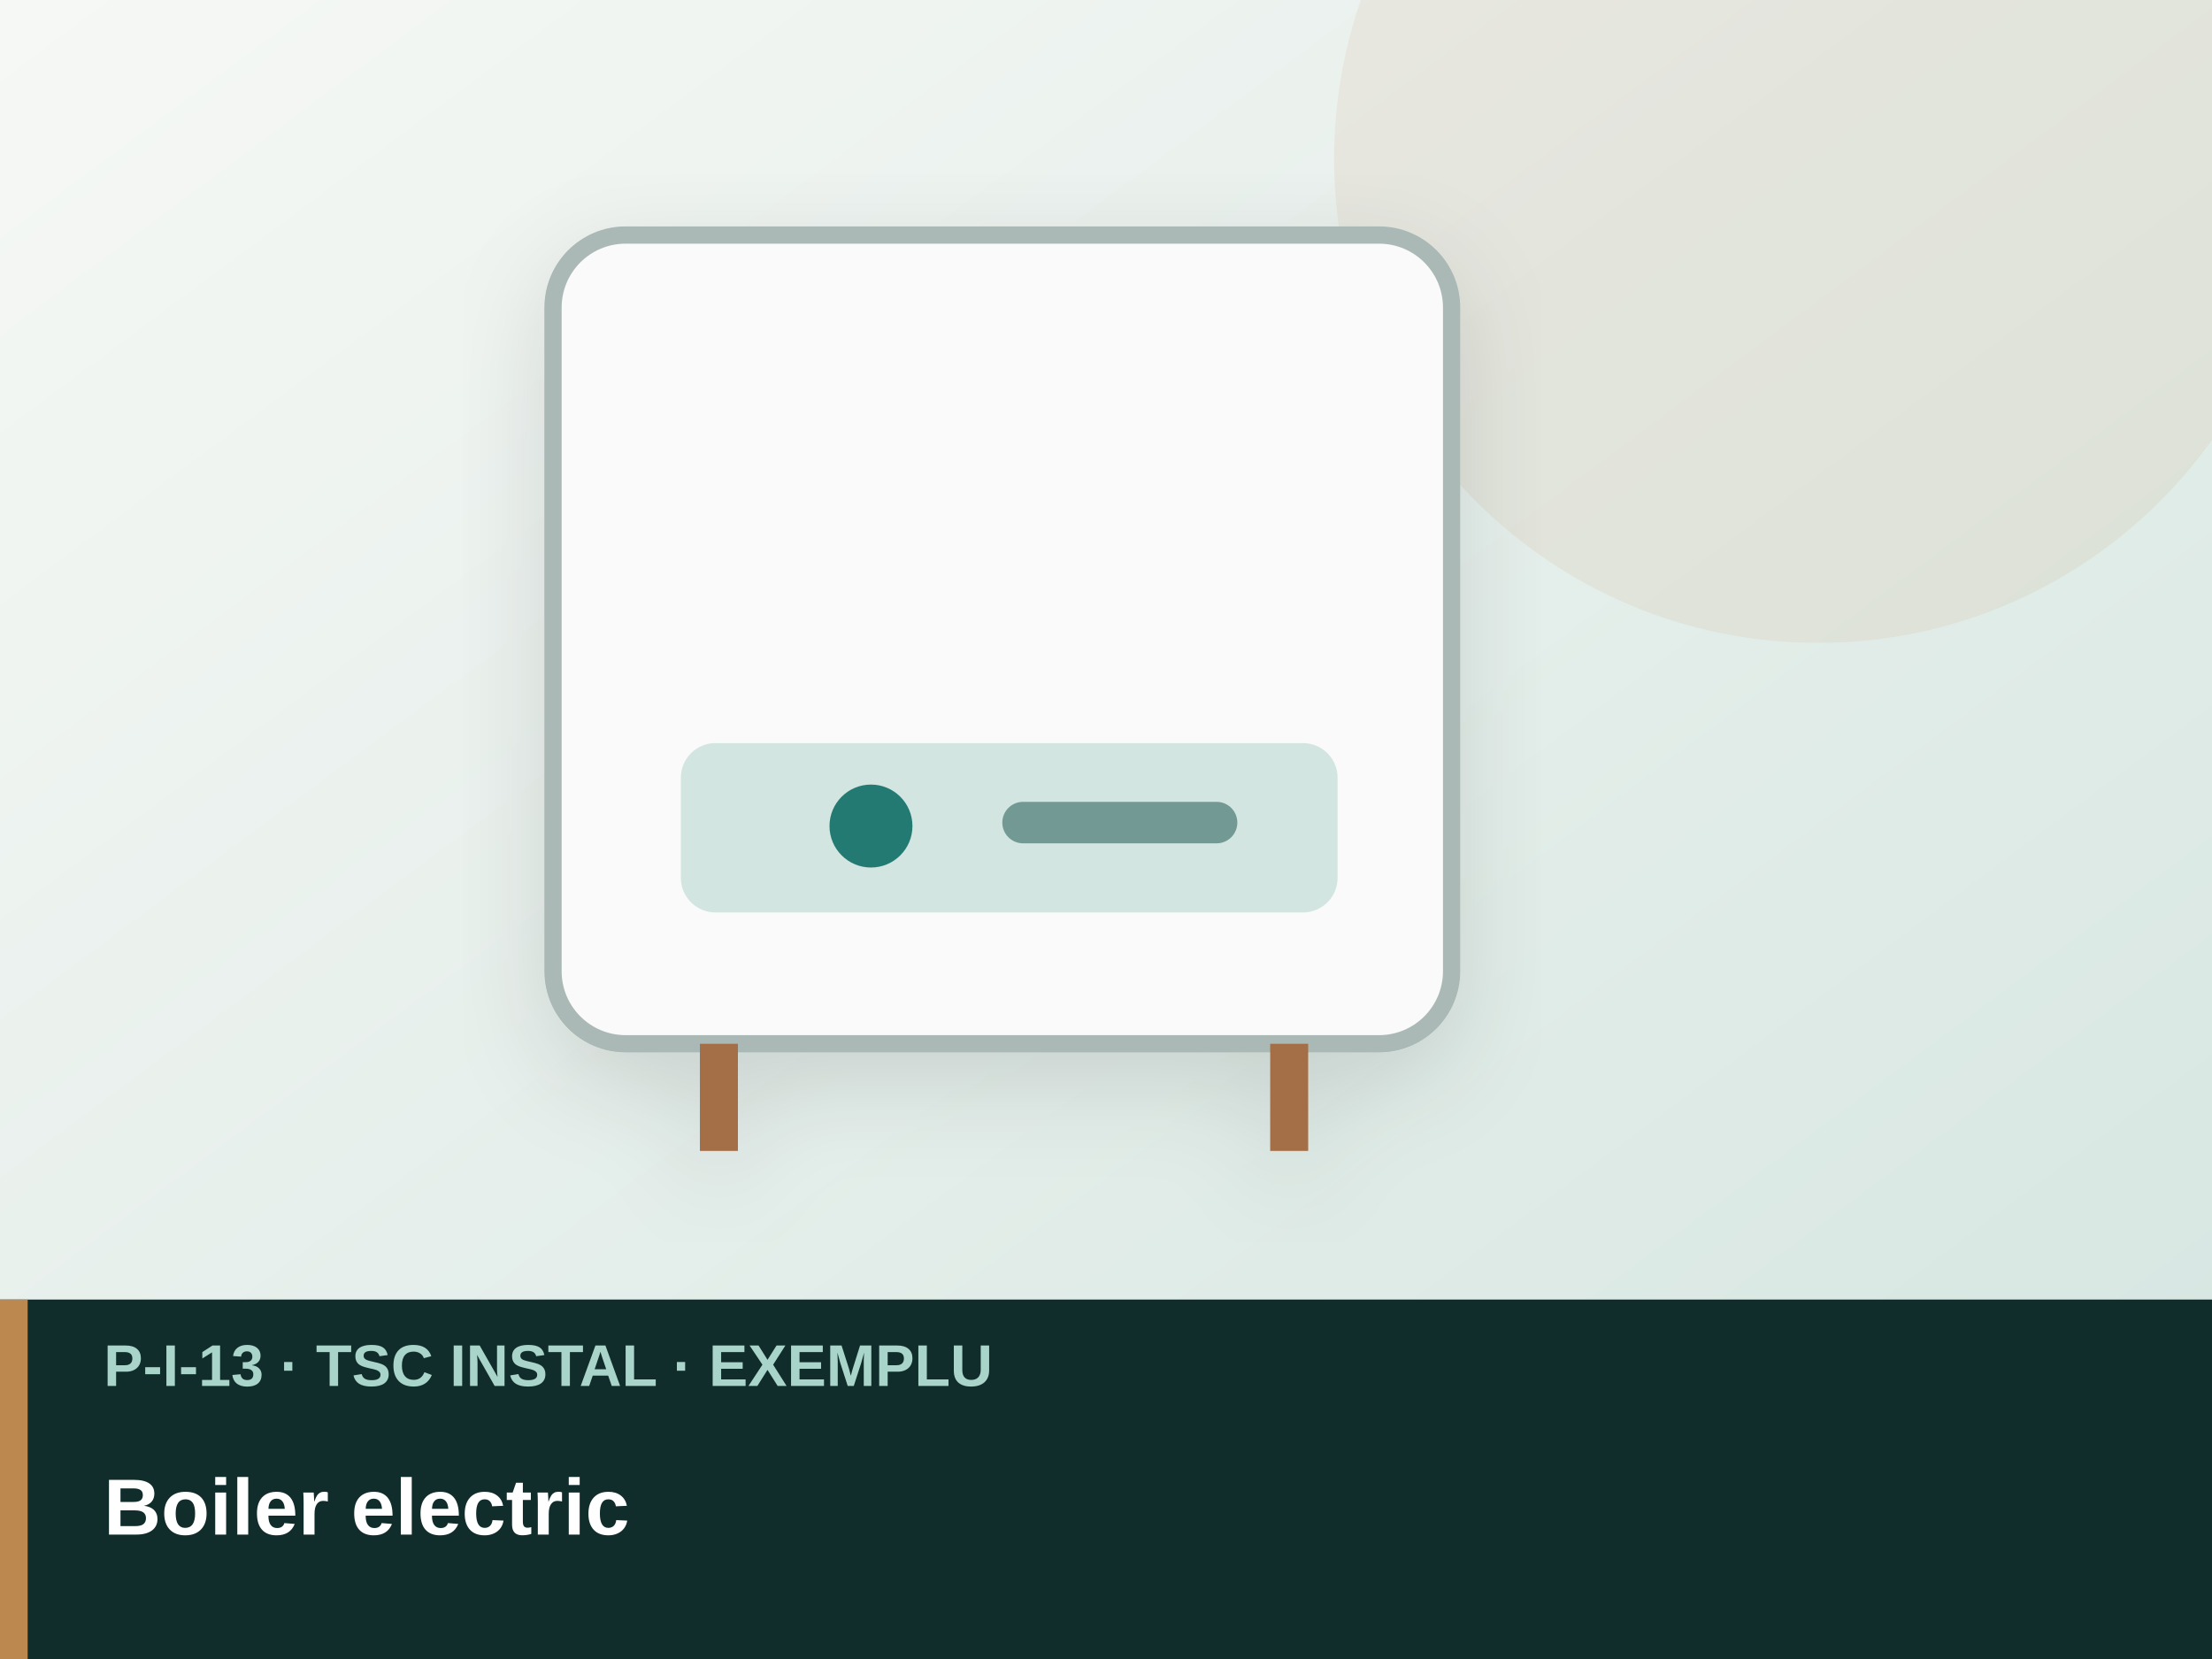
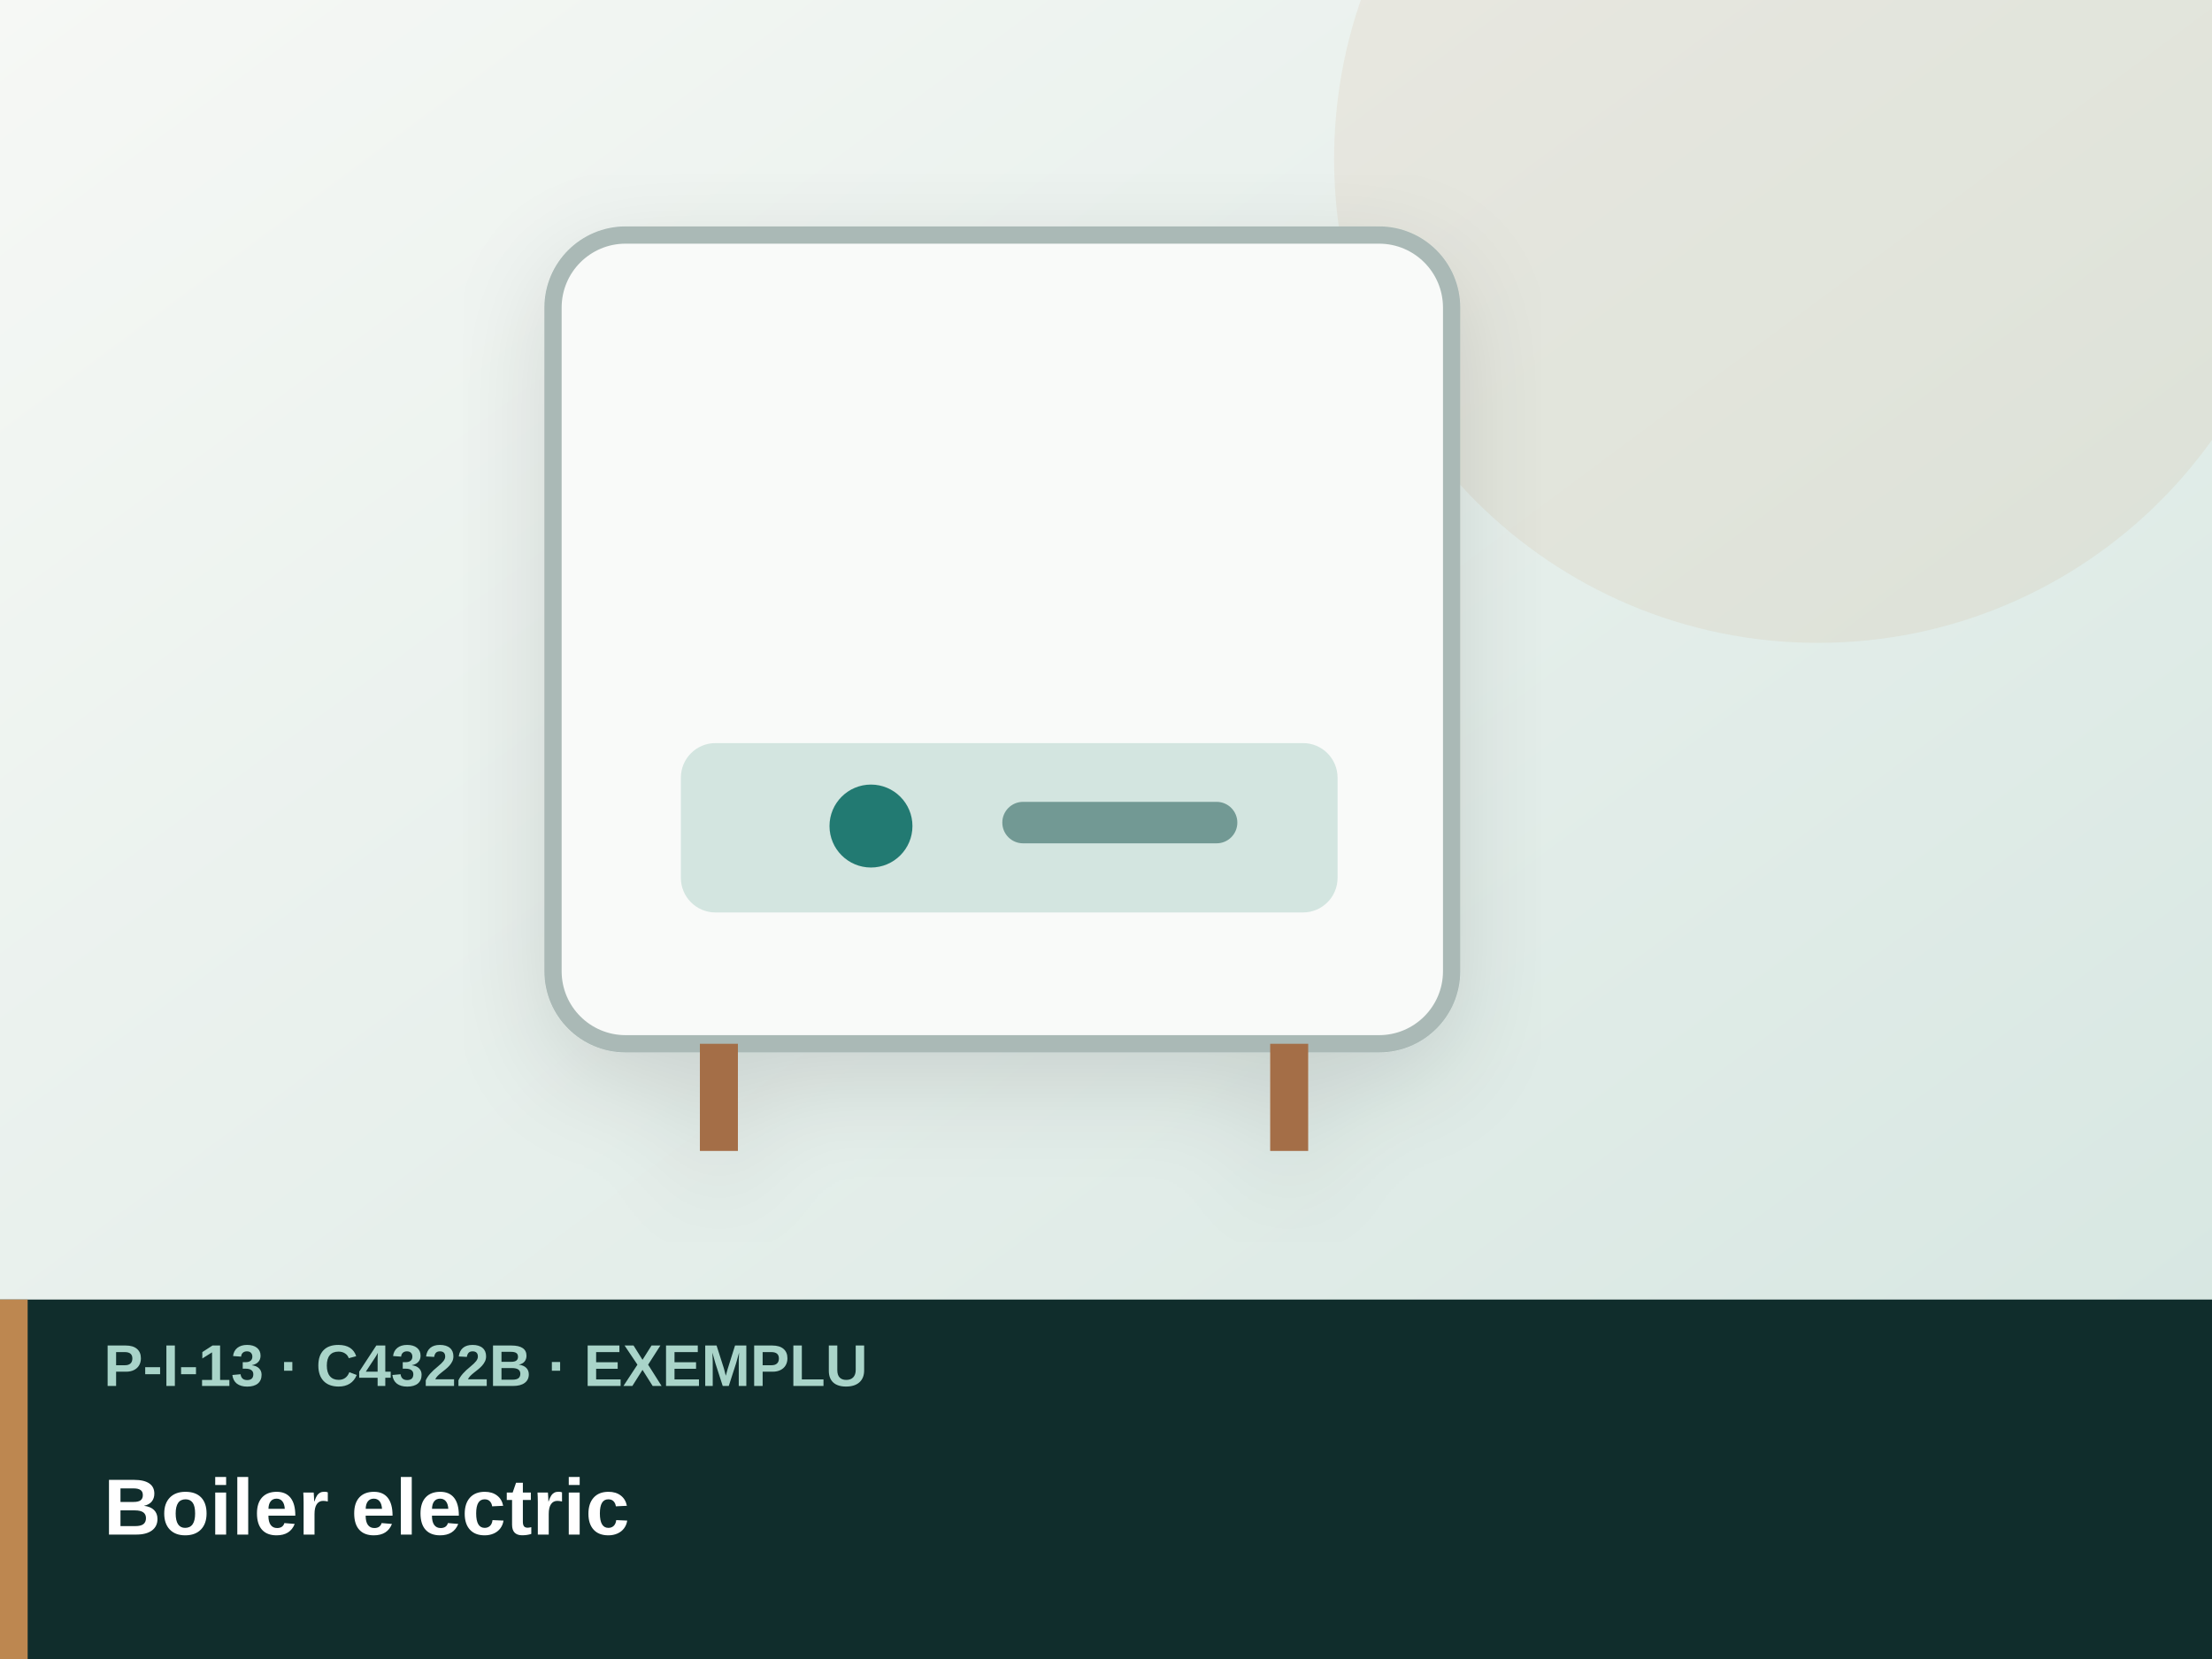
<svg xmlns="http://www.w3.org/2000/svg" width="640" height="480" viewBox="0 0 640 480" role="img" aria-label="Boiler electric — ilustrație demonstrativă">
  <defs>
    <linearGradient id="bg" x1="0" y1="0" x2="1" y2="1">
      <stop stop-color="#f6f8f5" />
      <stop offset="1" stop-color="#d4e5e0" />
    </linearGradient>
    <filter id="shadow">
      <feDropShadow dx="0" dy="9" stdDeviation="14" flood-opacity=".12" />
    </filter>
  </defs>
  <rect width="640" height="480" fill="url(#bg)" />
  <circle cx="526" cy="46" r="140" fill="#bd8750" opacity=".1" />
  <g filter="url(#shadow)">
    <rect x="160" y="68" width="260" height="234" rx="21" fill="#f9faf9" stroke="#aab9b6" stroke-width="5" />
    <rect x="197" y="215" width="190" height="49" rx="10" fill="#d3e5e0" />
    <circle cx="252" cy="239" r="12" fill="#247a72" />
    <rect x="290" y="232" width="68" height="12" rx="6" fill="#729994" />
    <path d="M208 302v31m165-31v31" stroke="#a46e46" stroke-width="11" />
  </g>
  <rect y="376" width="640" height="104" fill="#102d2c" />
  <rect y="376" width="8" height="104" fill="#bd8750" />
-   <text x="30" y="401" fill="#a9d4c9" font-family="Arial,sans-serif" font-size="17" font-weight="bold">P-I-13 · TSC INSTAL · EXEMPLU</text>
+   <text x="30" y="401" fill="#a9d4c9" font-family="Arial,sans-serif" font-size="17" font-weight="bold">P-I-13 · C4322B · EXEMPLU</text>
  <text x="30" y="444" fill="#fff" font-family="Arial,sans-serif" font-size="23" font-weight="bold" textLength="195" lengthAdjust="spacingAndGlyphs">Boiler electric</text>
</svg>
